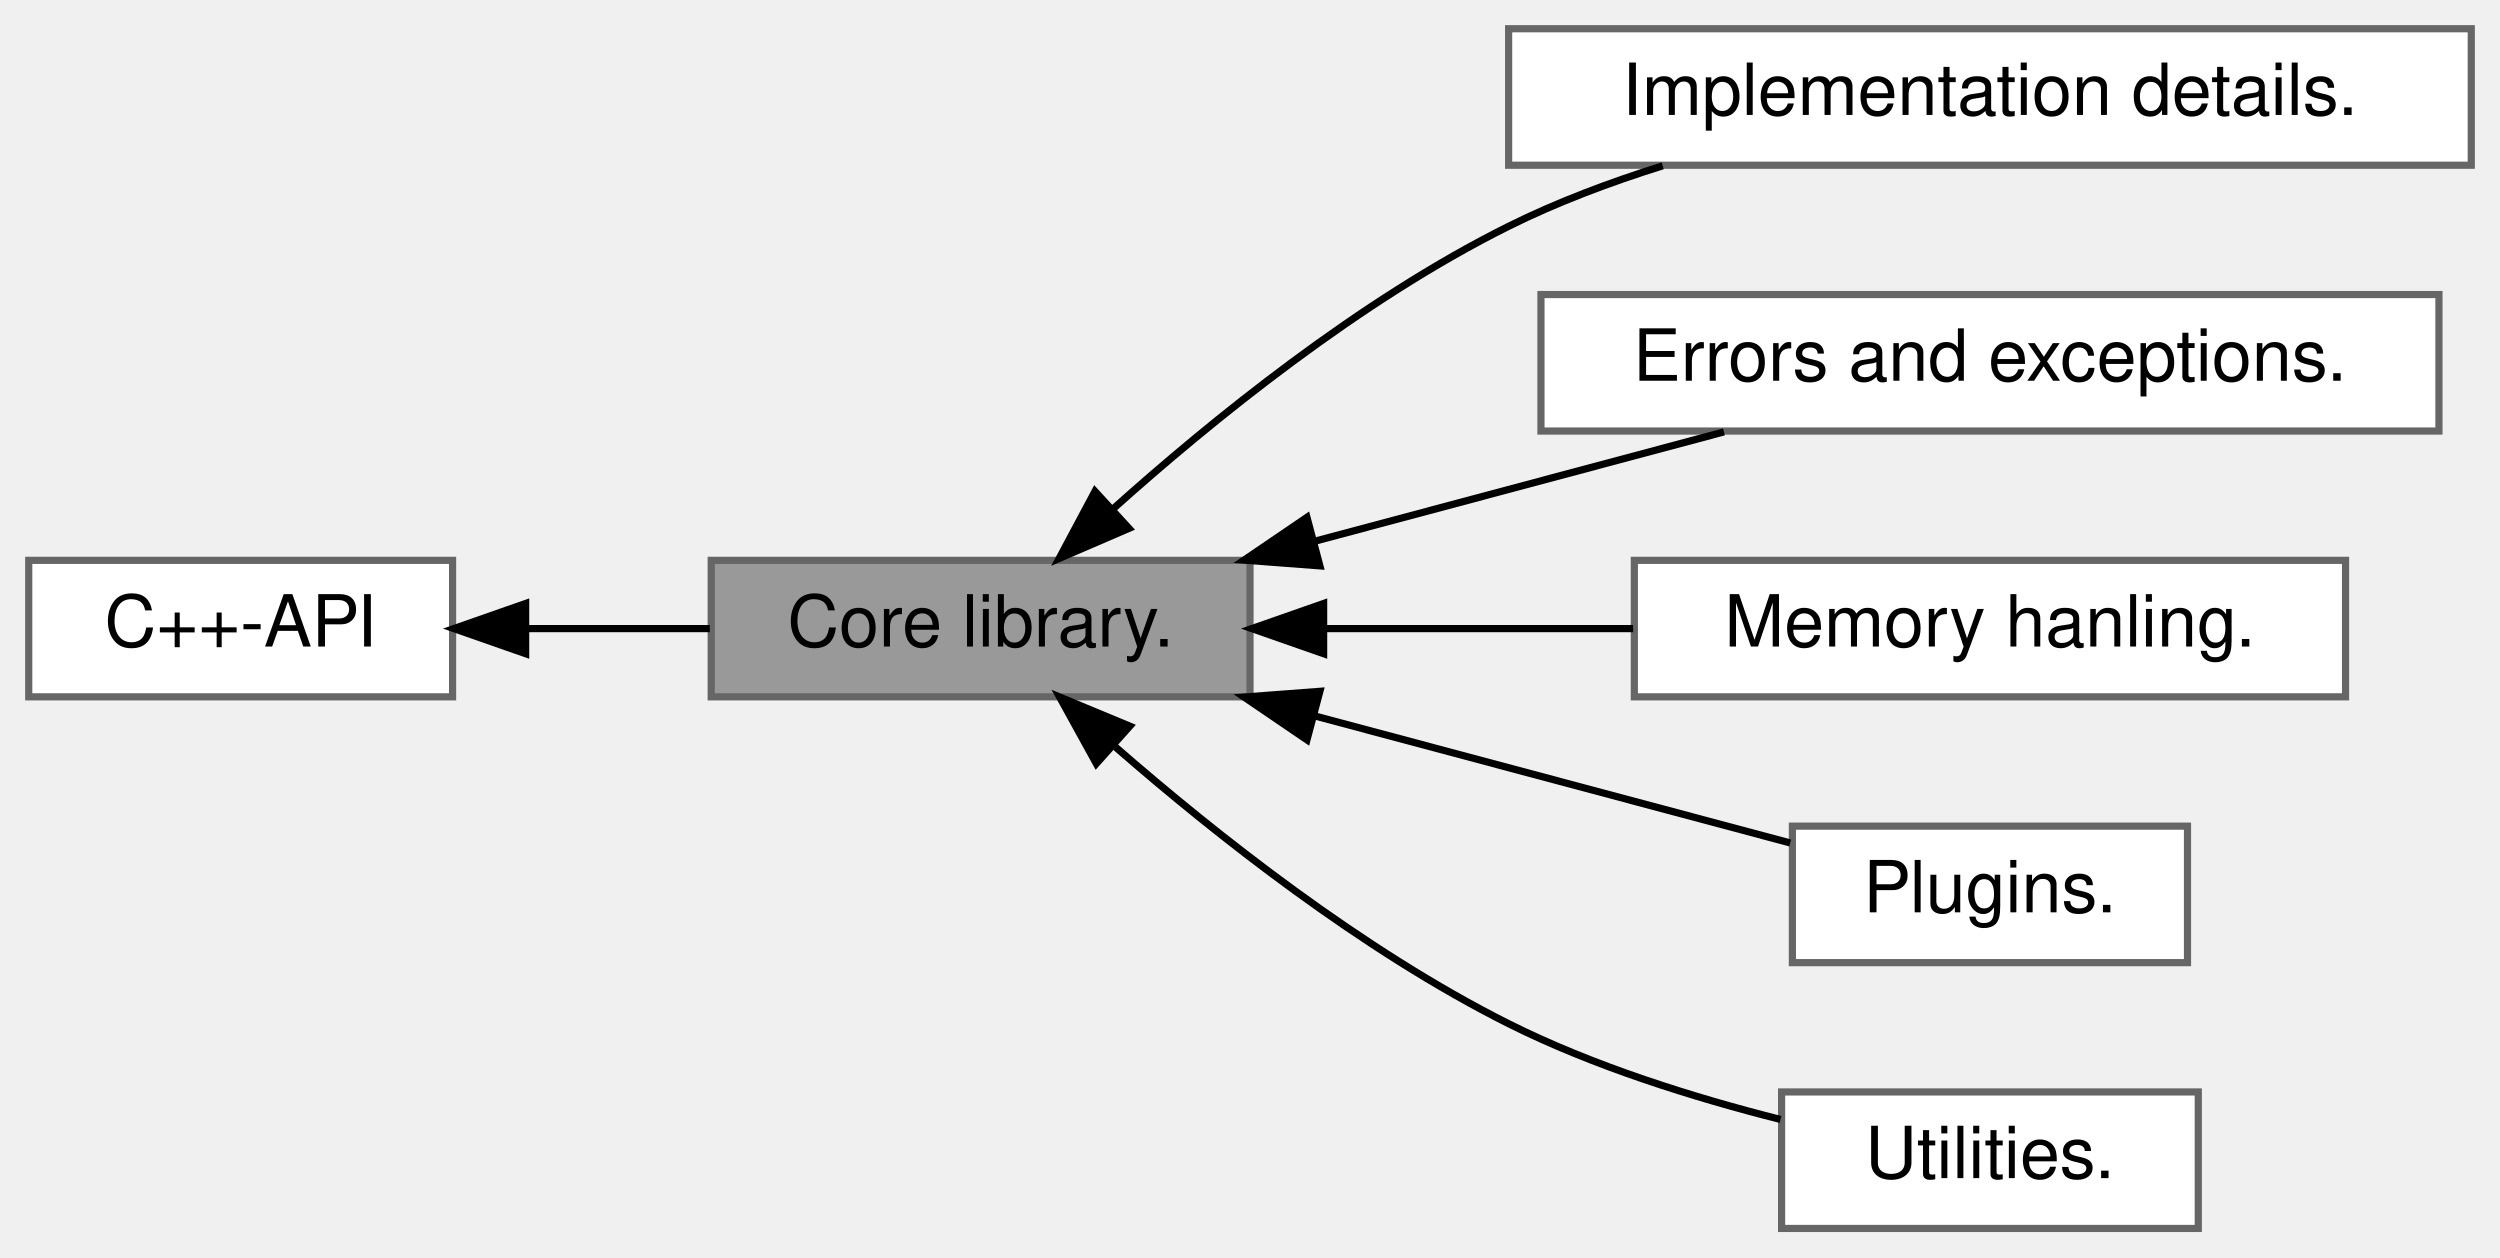
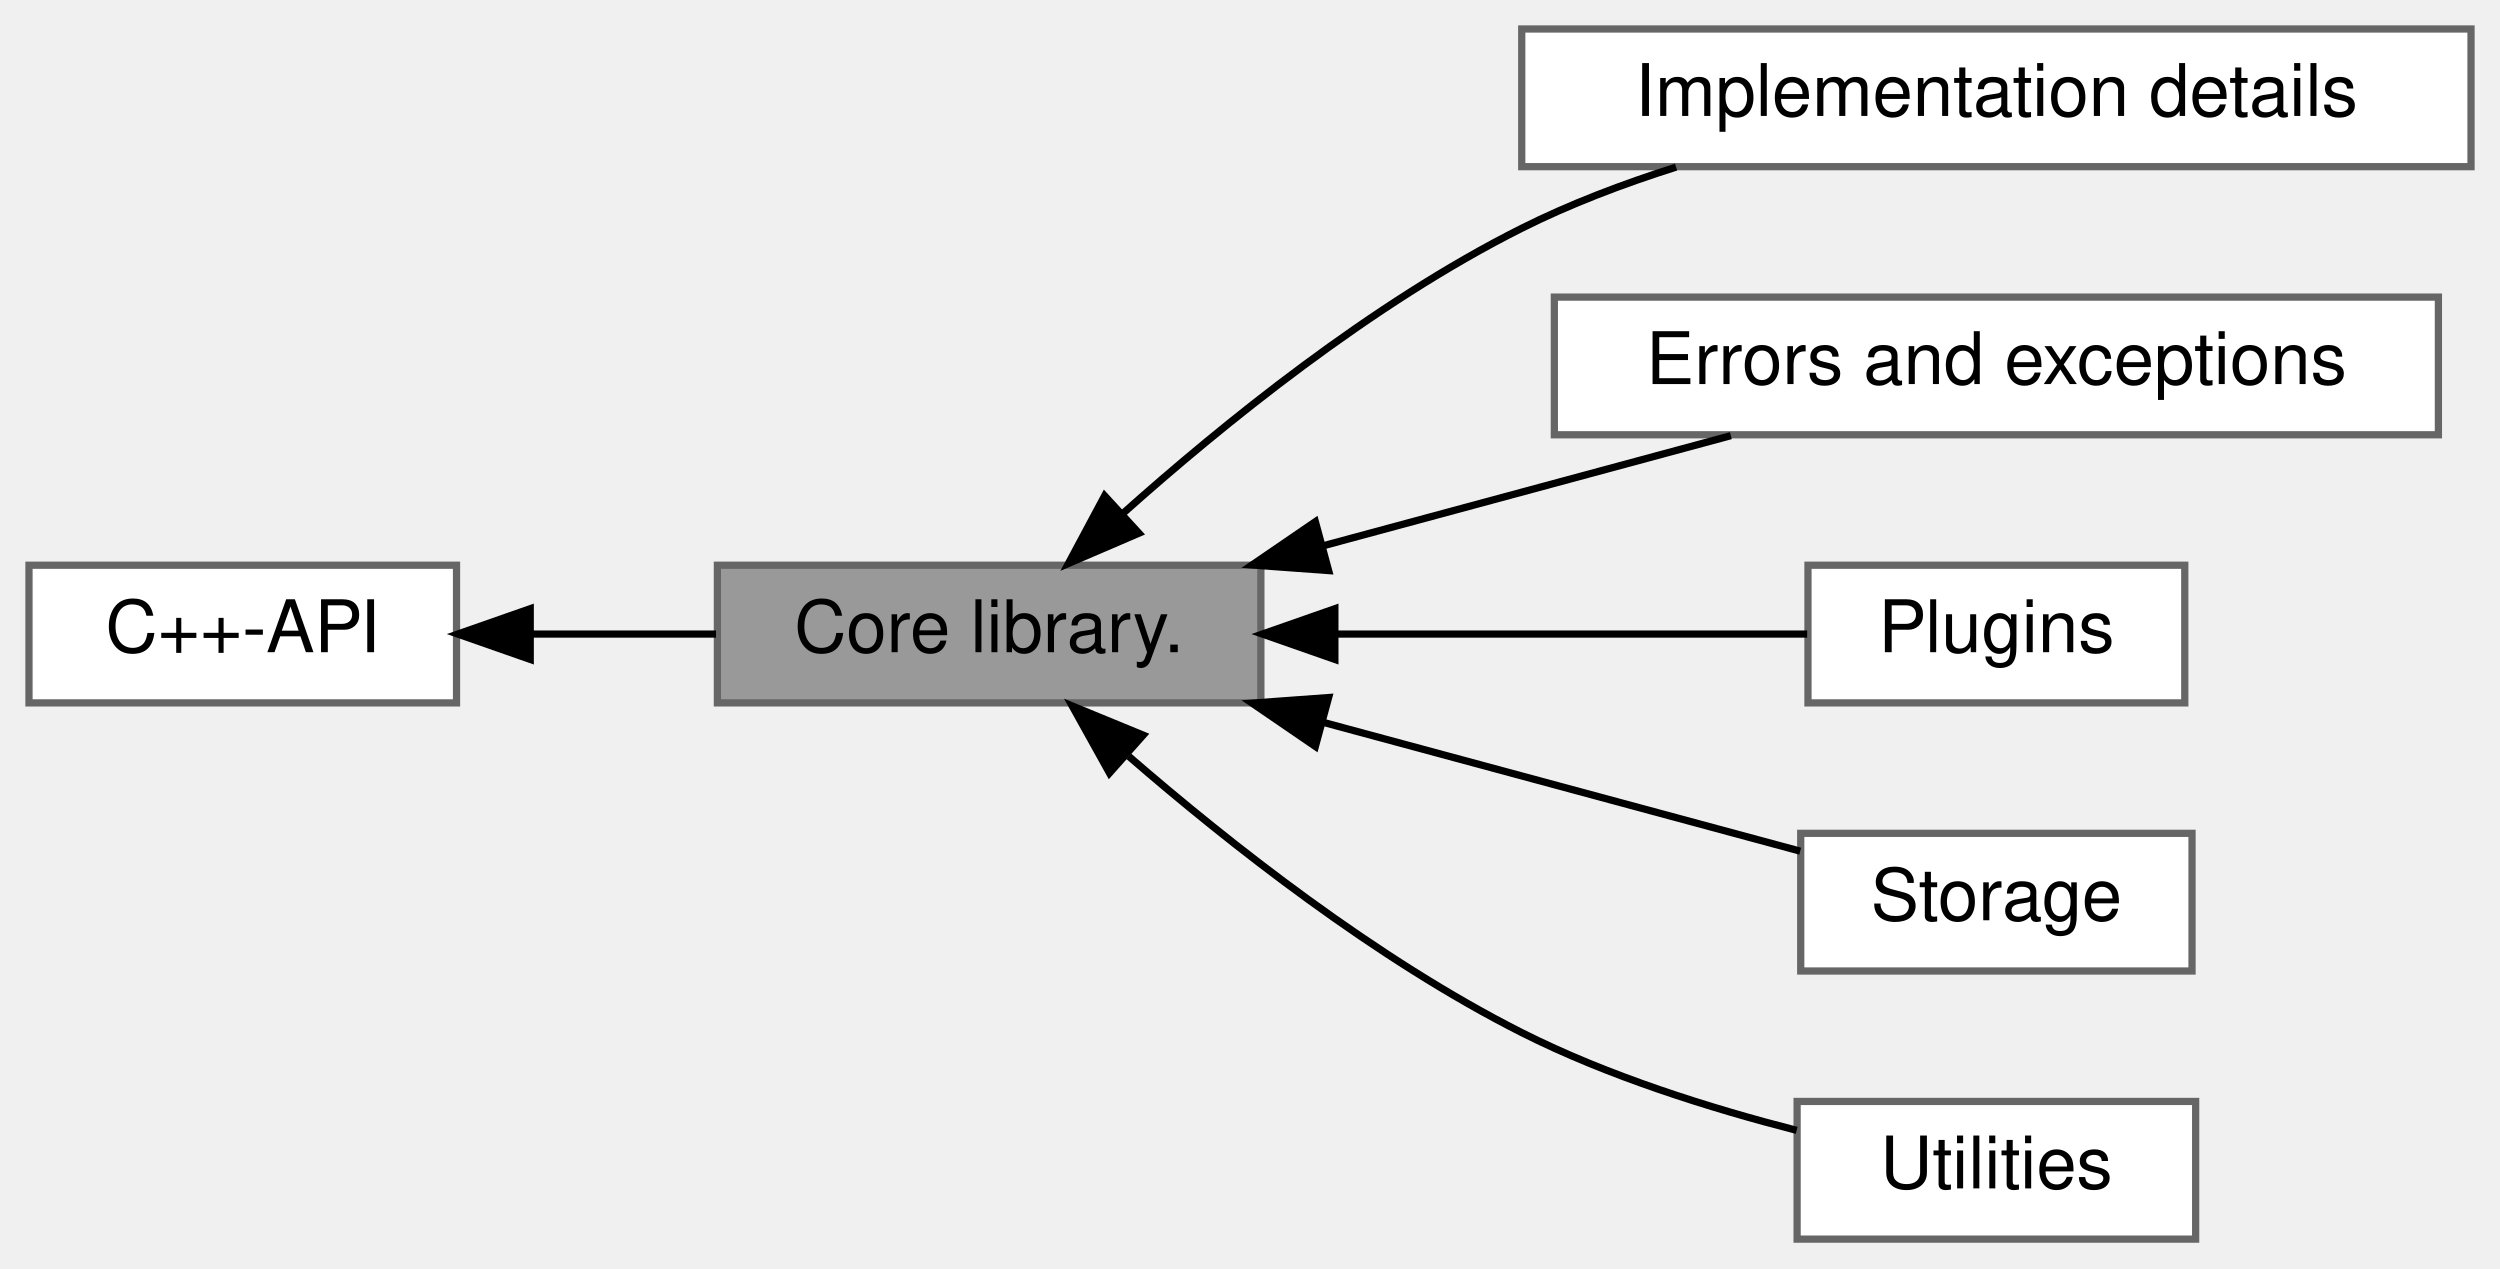
- <svg xmlns="http://www.w3.org/2000/svg" xmlns:xlink="http://www.w3.org/1999/xlink" width="348pt" height="175pt" viewBox="0.00 0.00 348.00 175.00">
+ <svg xmlns="http://www.w3.org/2000/svg" xmlns:xlink="http://www.w3.org/1999/xlink" width="345pt" height="175pt" viewBox="0.00 0.00 345.00 175.00">
  <g id="graph0" class="graph" transform="scale(1 1) rotate(0) translate(4 171)">
    <g id="Node000002" class="node">
      <g id="a_Node000002">
        <a xlink:href="group__api.html" target="_top" xlink:title=" ">
          <polygon fill="white" stroke="#666666" points="59,-93 0,-93 0,-74 59,-74 59,-93" />
          <text text-anchor="middle" x="29.5" y="-81" font-family="Helvetica,sans-Serif" font-size="10.00">C++-API</text>
        </a>
      </g>
    </g>
    <g id="Node000001" class="node">
      <g id="a_Node000001">
        <a xlink:title=" ">
          <polygon fill="#999999" stroke="#666666" points="170,-93 95,-93 95,-74 170,-74 170,-93" />
          <text text-anchor="middle" x="132.5" y="-81" font-family="Helvetica,sans-Serif" font-size="10.00">Core library.</text>
        </a>
      </g>
    </g>
    <g id="edge1" class="edge">
      <path fill="none" stroke="black" d="M69.43,-83.5C77.77,-83.5 86.56,-83.5 94.81,-83.5" />
      <polygon fill="black" stroke="black" points="69.17,-80 59.17,-83.5 69.17,-87 69.17,-80" />
    </g>
    <g id="Node000007" class="node">
      <g id="a_Node000007">
        <a xlink:href="group__api-core-details.html" target="_top" xlink:title=" ">
-           <polygon fill="white" stroke="#666666" points="340,-167 206,-167 206,-148 340,-148 340,-167" />
-           <text text-anchor="middle" x="273" y="-155" font-family="Helvetica,sans-Serif" font-size="10.00">Implementation details.</text>
+           <polygon fill="white" stroke="#666666" points="337,-167 206,-167 206,-148 337,-148 337,-167" />
+           <text text-anchor="middle" x="271.5" y="-155" font-family="Helvetica,sans-Serif" font-size="10.00">Implementation details</text>
        </a>
      </g>
    </g>
    <g id="edge6" class="edge">
-       <path fill="none" stroke="black" d="M150.8,-100.04C164.71,-112.52 185.29,-129.19 206,-139.5 212.7,-142.84 220.1,-145.62 227.45,-147.92" />
-       <polygon fill="black" stroke="black" points="153.15,-97.45 143.43,-93.26 148.42,-102.61 153.15,-97.45" />
+       <path fill="none" stroke="black" d="M150.81,-100.01C164.74,-112.46 185.32,-129.13 206,-139.5 212.65,-142.84 220.01,-145.63 227.3,-147.94" />
+       <polygon fill="black" stroke="black" points="153.17,-97.42 143.44,-93.24 148.44,-102.58 153.17,-97.42" />
    </g>
    <g id="Node000003" class="node">
      <g id="a_Node000003">
        <a xlink:href="group__api-core-exception.html" target="_top" xlink:title=" ">
-           <polygon fill="white" stroke="#666666" points="335.5,-130 210.5,-130 210.5,-111 335.5,-111 335.5,-130" />
-           <text text-anchor="middle" x="273" y="-118" font-family="Helvetica,sans-Serif" font-size="10.00">Errors and exceptions.</text>
+           <polygon fill="white" stroke="#666666" points="332.5,-130 210.5,-130 210.5,-111 332.5,-111 332.5,-130" />
+           <text text-anchor="middle" x="271.5" y="-118" font-family="Helvetica,sans-Serif" font-size="10.00">Errors and exceptions</text>
        </a>
      </g>
    </g>
    <g id="edge2" class="edge">
-       <path fill="none" stroke="black" d="M178.87,-95.62C197.4,-100.57 218.53,-106.22 235.97,-110.88" />
-       <polygon fill="black" stroke="black" points="179.73,-92.23 169.17,-93.03 177.93,-98.99 179.73,-92.23" />
+       <path fill="none" stroke="black" d="M178.63,-95.69C196.9,-100.62 217.69,-106.24 234.86,-110.88" />
+       <polygon fill="black" stroke="black" points="179.35,-92.26 168.78,-93.03 177.52,-99.01 179.35,-92.26" />
+     </g>
+     <g id="Node000005" class="node">
+       <g id="a_Node000005">
+         <a xlink:href="group__api-core-plugin.html" target="_top" xlink:title=" ">
+           <polygon fill="white" stroke="#666666" points="297.5,-93 245.5,-93 245.5,-74 297.5,-74 297.5,-93" />
+           <text text-anchor="middle" x="271.5" y="-81" font-family="Helvetica,sans-Serif" font-size="10.00">Plugins</text>
+         </a>
+       </g>
+     </g>
+     <g id="edge4" class="edge">
+       <path fill="none" stroke="black" d="M180.29,-83.5C202.11,-83.5 227.21,-83.5 245.39,-83.5" />
+       <polygon fill="black" stroke="black" points="180.21,-80 170.21,-83.5 180.21,-87 180.21,-80" />
    </g>
    <g id="Node000004" class="node">
      <g id="a_Node000004">
-         <a xlink:href="group__api-core-memory.html" target="_top" xlink:title=" ">
-           <polygon fill="white" stroke="#666666" points="322.5,-93 223.5,-93 223.5,-74 322.5,-74 322.5,-93" />
-           <text text-anchor="middle" x="273" y="-81" font-family="Helvetica,sans-Serif" font-size="10.00">Memory hanling.</text>
+         <a xlink:href="group__api-core-storage.html" target="_top" xlink:title=" ">
+           <polygon fill="white" stroke="#666666" points="298.5,-56 244.5,-56 244.5,-37 298.5,-37 298.5,-56" />
+           <text text-anchor="middle" x="271.5" y="-44" font-family="Helvetica,sans-Serif" font-size="10.00">Storage</text>
        </a>
      </g>
    </g>
    <g id="edge3" class="edge">
-       <path fill="none" stroke="black" d="M180.51,-83.5C194.31,-83.5 209.43,-83.5 223.33,-83.5" />
-       <polygon fill="black" stroke="black" points="180.25,-80 170.25,-83.5 180.25,-87 180.25,-80" />
-     </g>
-     <g id="Node000005" class="node">
-       <g id="a_Node000005">
-         <a xlink:href="group__api-core-plugin.html" target="_top" xlink:title=" ">
-           <polygon fill="white" stroke="#666666" points="300.5,-56 245.5,-56 245.5,-37 300.5,-37 300.5,-56" />
-           <text text-anchor="middle" x="273" y="-44" font-family="Helvetica,sans-Serif" font-size="10.00">Plugins.</text>
-         </a>
-       </g>
-     </g>
-     <g id="edge4" class="edge">
-       <path fill="none" stroke="black" d="M178.95,-71.36C200.88,-65.5 226.43,-58.67 245.2,-53.66" />
-       <polygon fill="black" stroke="black" points="177.93,-68.01 169.17,-73.97 179.73,-74.77 177.93,-68.01" />
+       <path fill="none" stroke="black" d="M178.52,-71.34C200.37,-65.44 225.84,-58.56 244.43,-53.54" />
+       <polygon fill="black" stroke="black" points="177.52,-67.99 168.78,-73.97 179.35,-74.74 177.52,-67.99" />
    </g>
    <g id="Node000006" class="node">
      <g id="a_Node000006">
        <a xlink:href="group__api-core-util.html" target="_top" xlink:title=" ">
-           <polygon fill="white" stroke="#666666" points="302,-19 244,-19 244,0 302,0 302,-19" />
-           <text text-anchor="middle" x="273" y="-7" font-family="Helvetica,sans-Serif" font-size="10.00">Utilities.</text>
+           <polygon fill="white" stroke="#666666" points="299,-19 244,-19 244,0 299,0 299,-19" />
+           <text text-anchor="middle" x="271.5" y="-7" font-family="Helvetica,sans-Serif" font-size="10.00">Utilities</text>
        </a>
      </g>
    </g>
    <g id="edge5" class="edge">
-       <path fill="none" stroke="black" d="M151.28,-67.01C165.24,-54.84 185.65,-38.7 206,-28.5 217.83,-22.57 231.81,-18.21 243.85,-15.17" />
-       <polygon fill="black" stroke="black" points="148.61,-64.7 143.49,-73.98 153.27,-69.92 148.61,-64.7" />
+       <path fill="none" stroke="black" d="M151.78,-66.62C165.73,-54.53 185.91,-38.65 206,-28.5 217.88,-22.5 231.97,-18.08 243.94,-15.01" />
+       <polygon fill="black" stroke="black" points="149.11,-64.32 143.96,-73.58 153.76,-69.55 149.11,-64.32" />
    </g>
  </g>
</svg>
